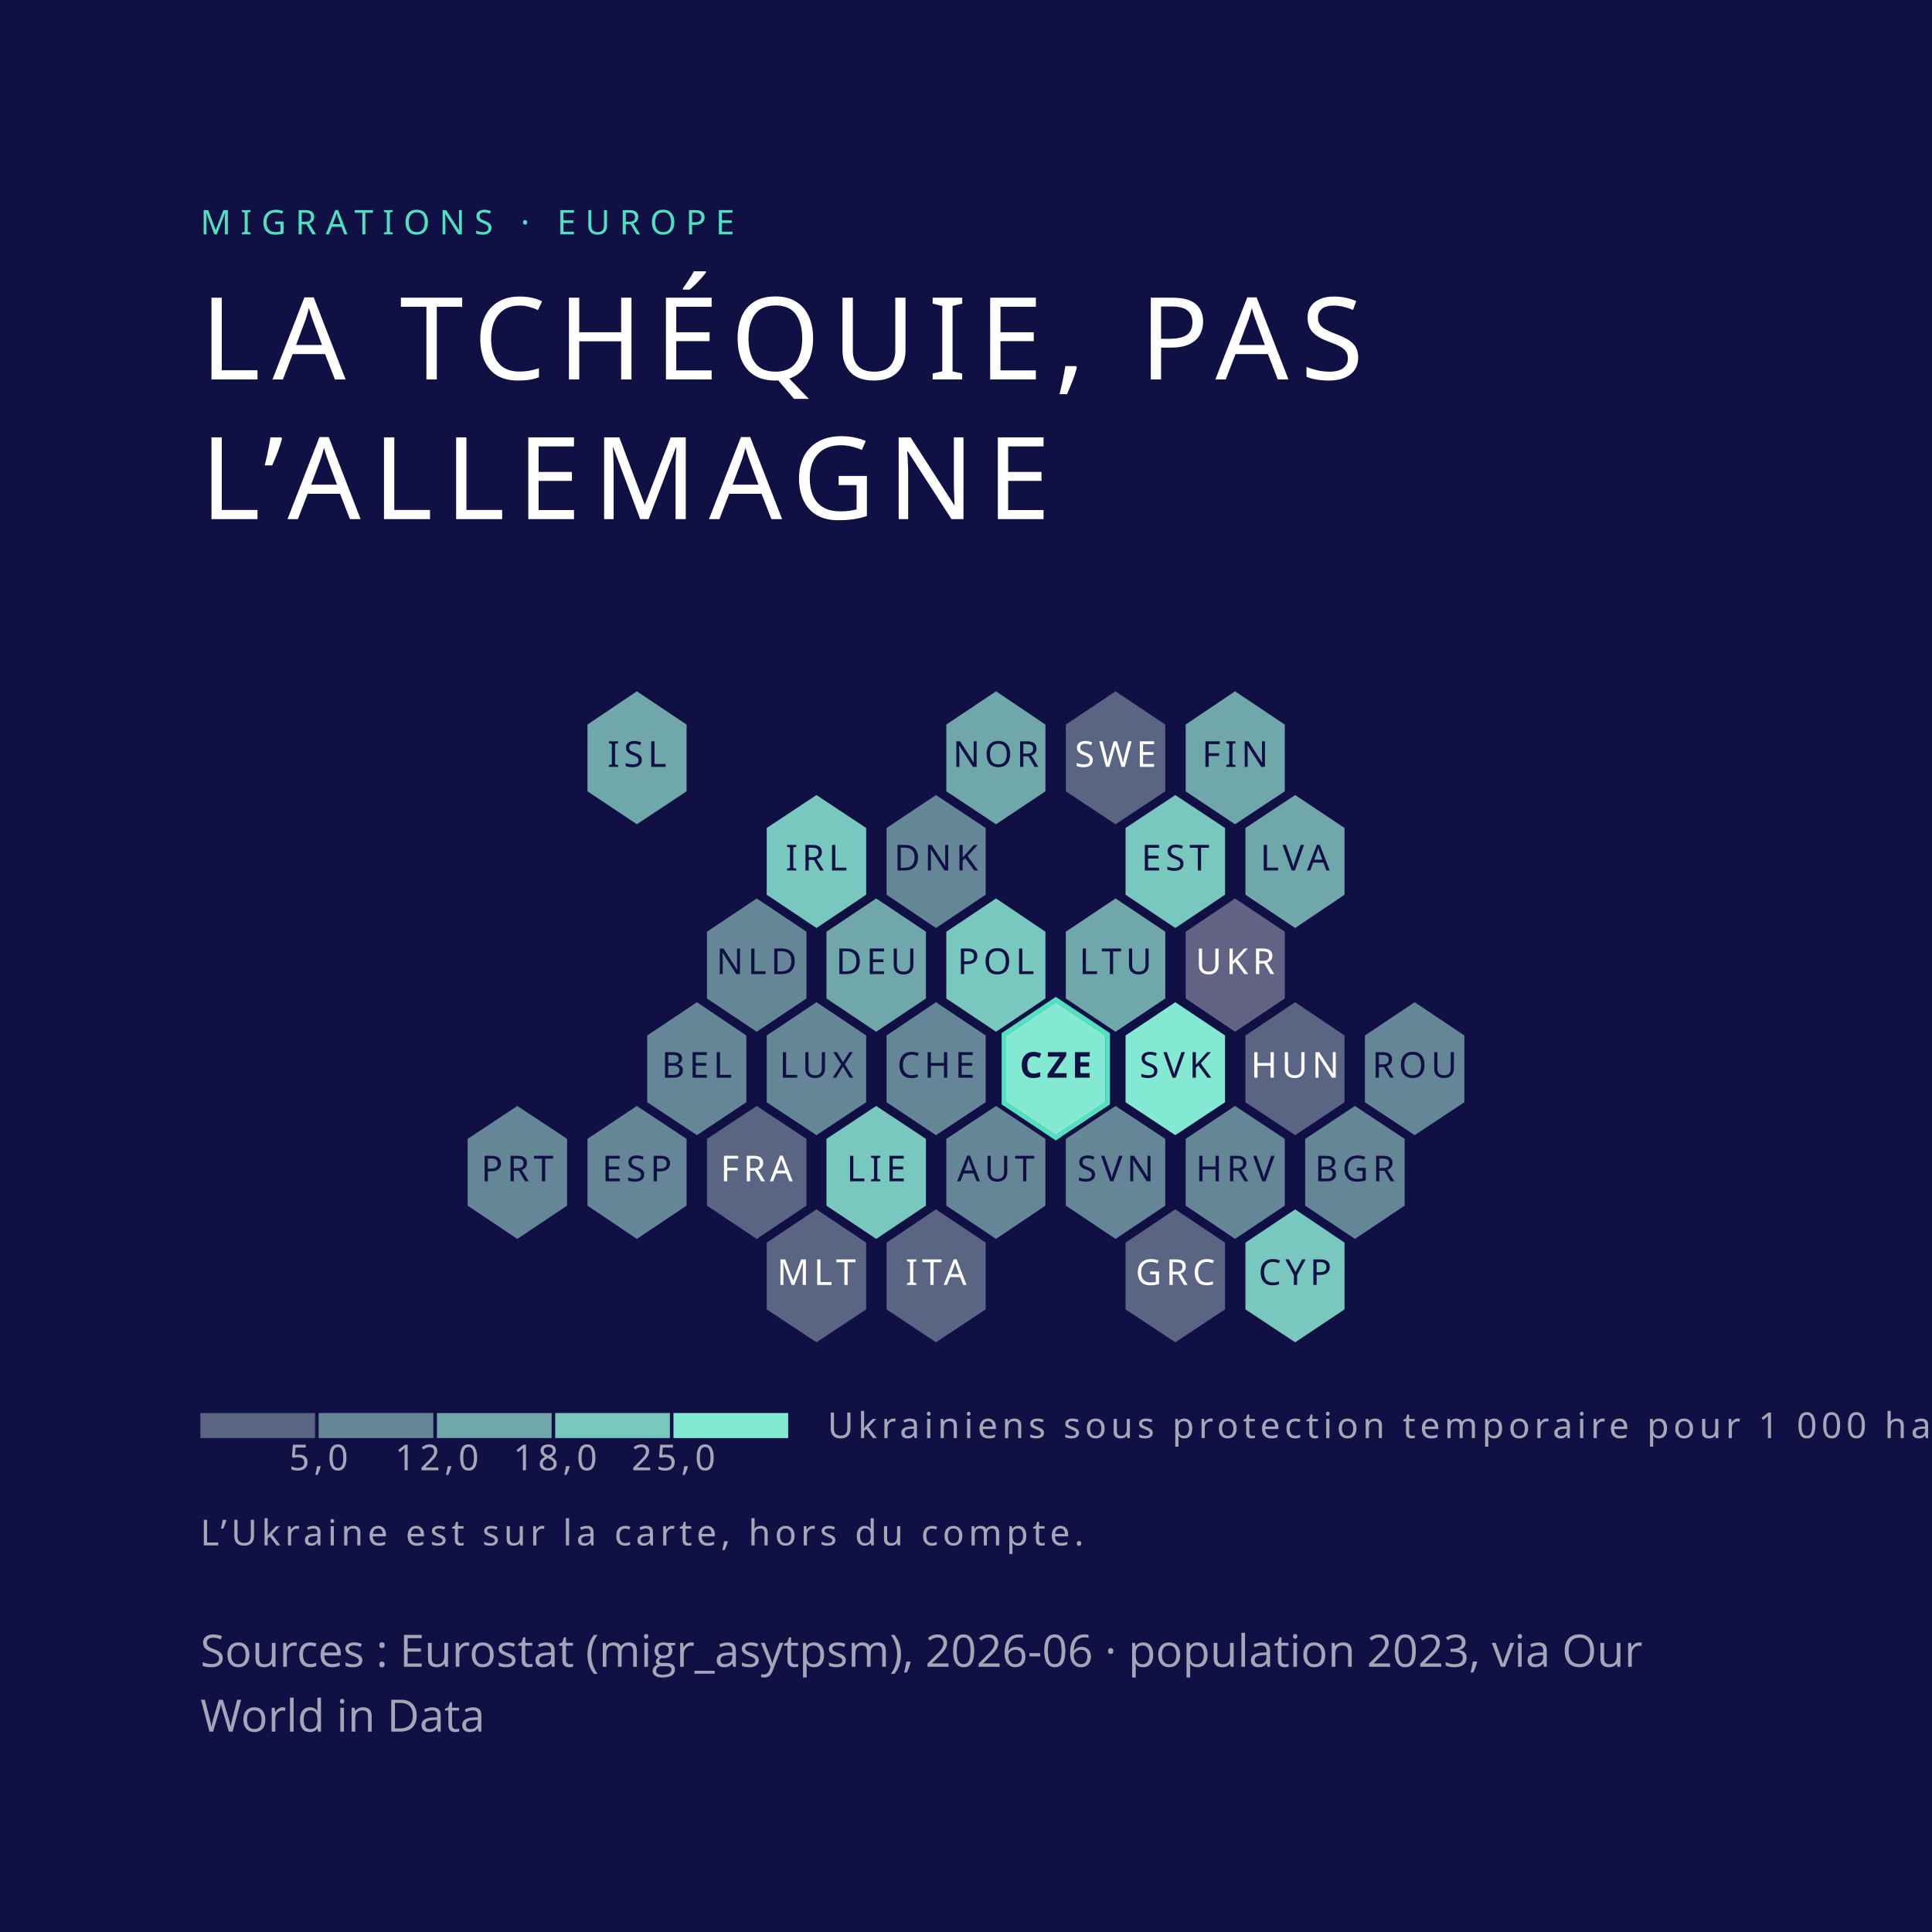
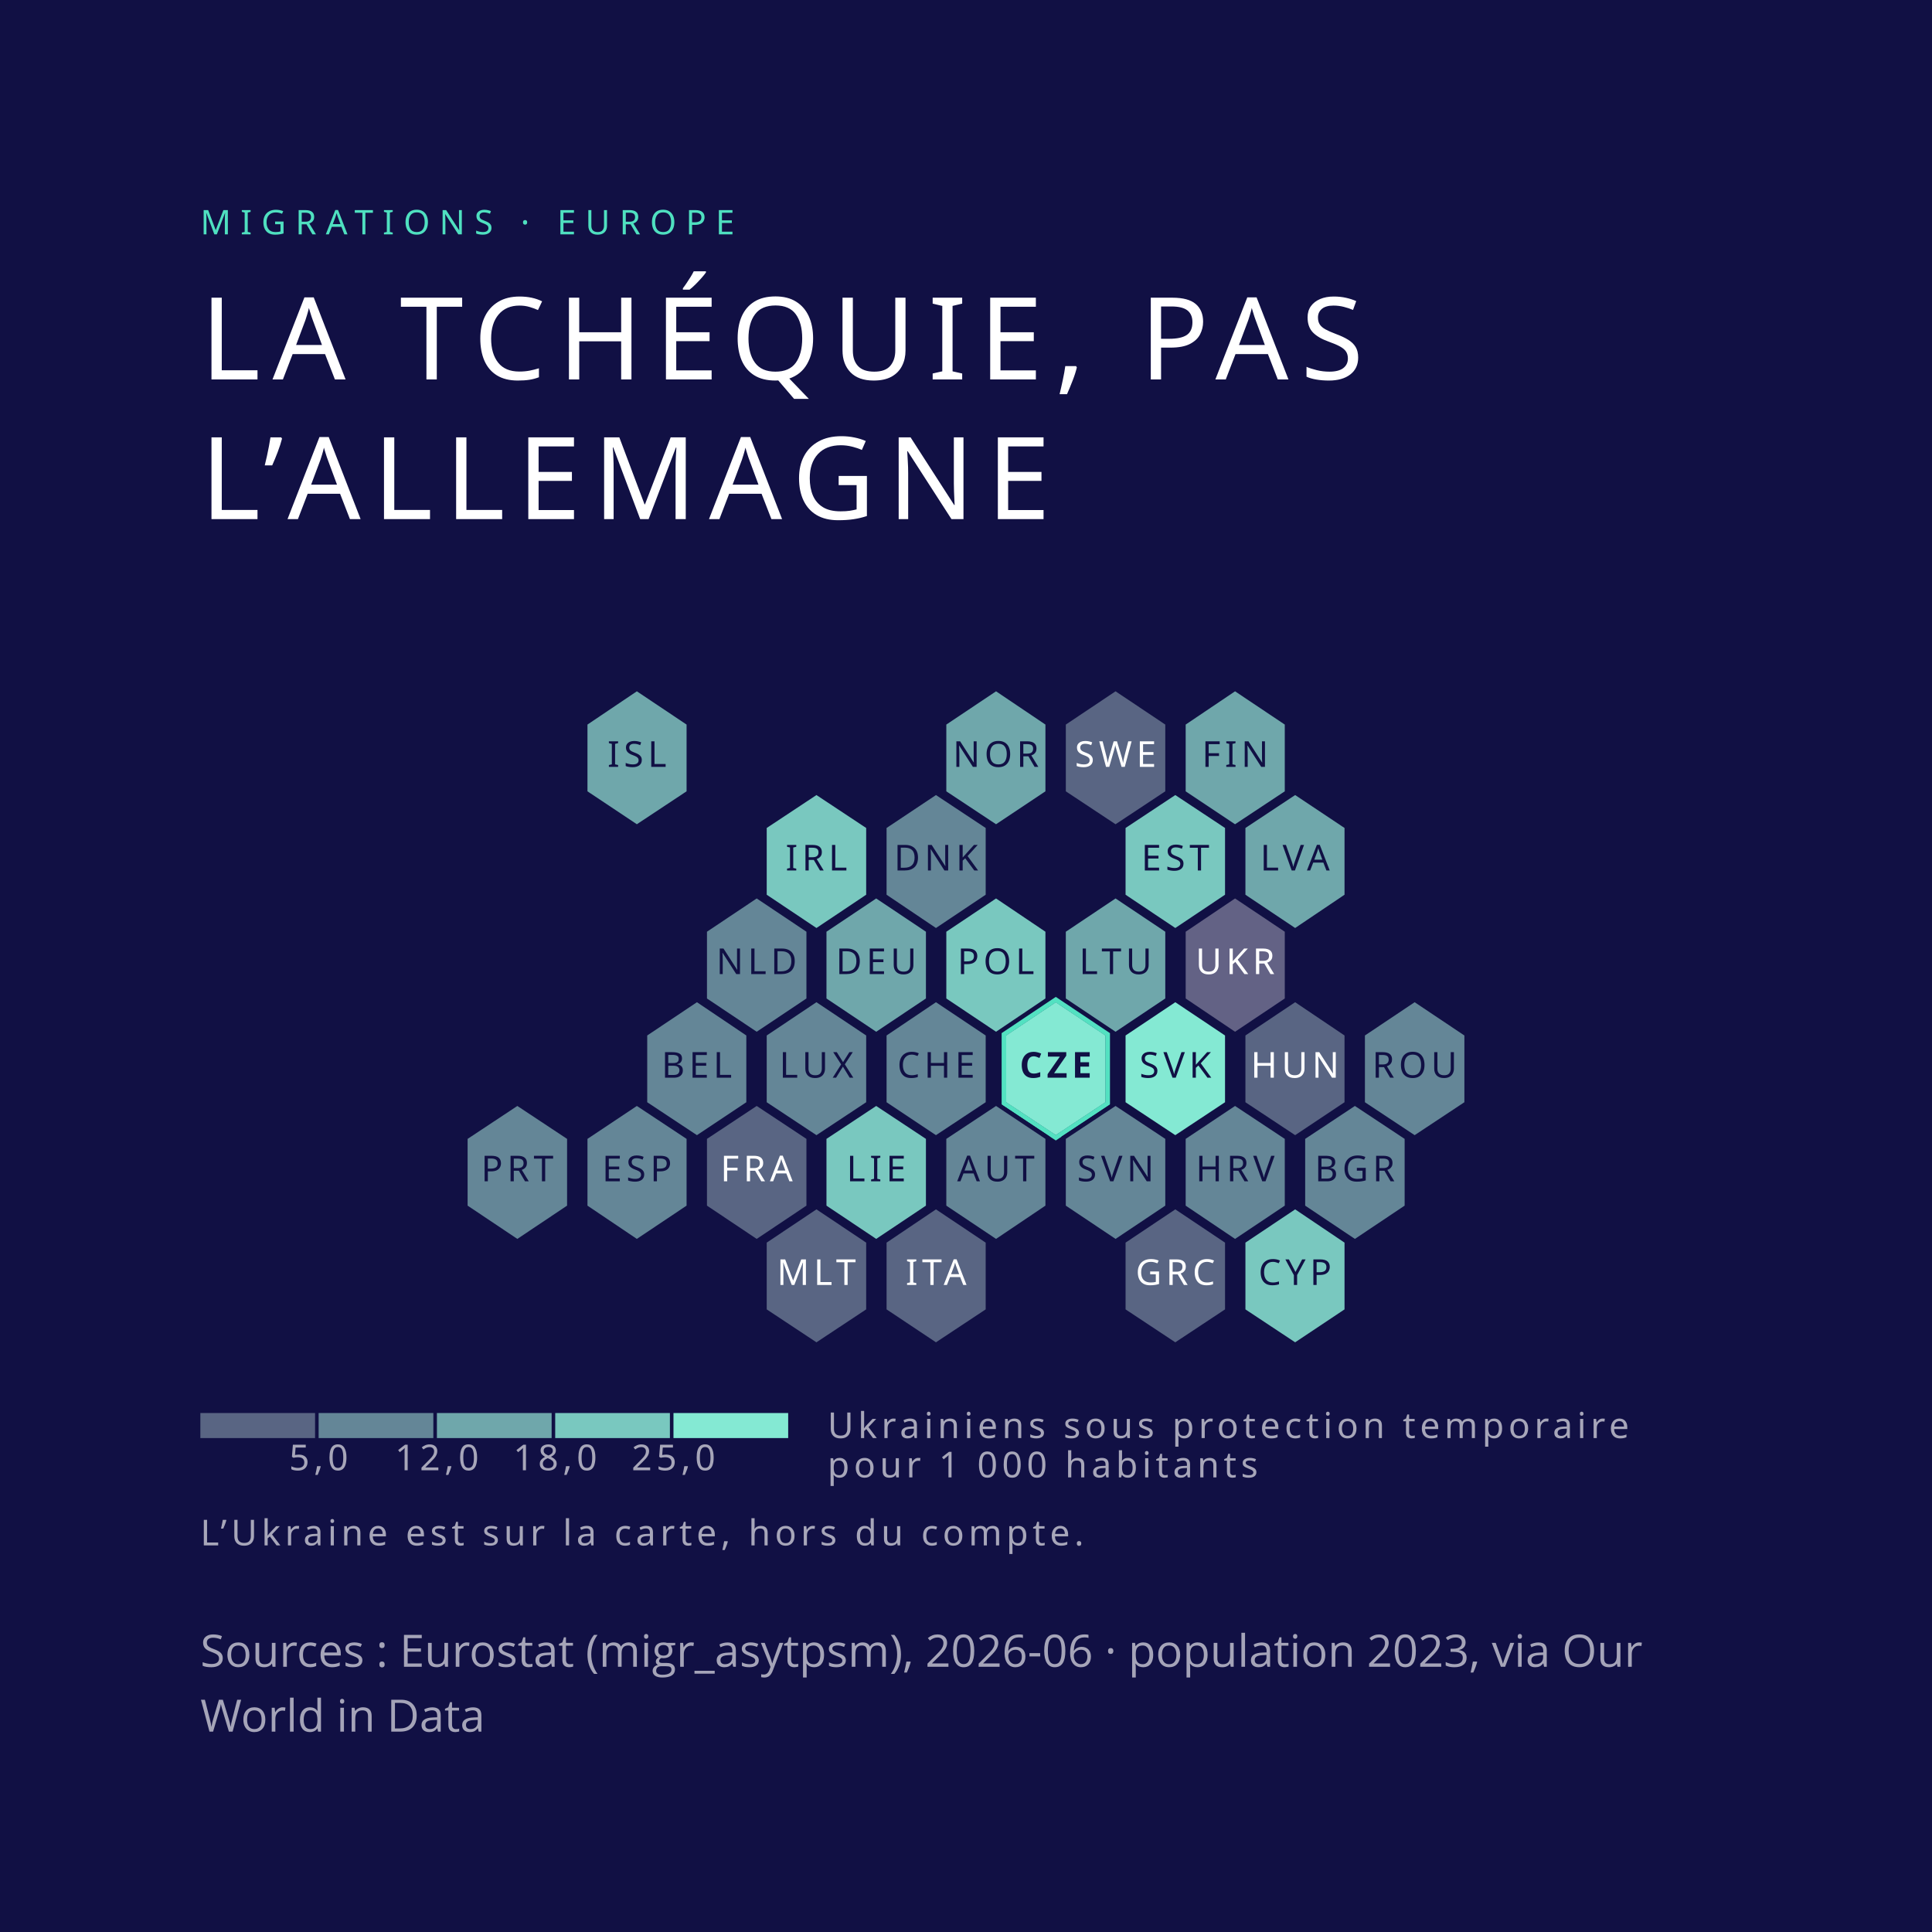
<svg xmlns="http://www.w3.org/2000/svg" width="540" height="540" viewBox="0 0 540 540" role="img" aria-label="Grille d’hexagones : un hexagone par pays européen, tous de même taille, rangés à peu près comme la carte. La teinte donne le nombre d’Ukrainiens sous protection temporaire pour 1 000 habitants en 2026-06. La Tchéquie est la plus foncée à 36,1 pour 1 000, devant la Slovaquie et la Pologne ; l’Allemagne, première en nombre absolu, n’est que 11e ici avec 14,8, et la France est la plus claire à 0,7. L’Ukraine a sa case, hors du compte.">
  <rect x="0" y="0" width="540" height="540" fill="#111044" />
  <text x="56" y="65.5" font-family="Montserrat" font-size="9.5" font-weight="500" font-style="normal" letter-spacing="2.6" fill="#4FE0C0">MIGRATIONS · EUROPE</text>
  <text x="56" y="106.05" font-family="Montserrat" font-size="32" font-weight="400" font-style="normal" letter-spacing="3.4" fill="#FFFFFF">LA TCHÉQUIE, PAS</text>
  <text x="56" y="145.089" font-family="Montserrat" font-size="32" font-weight="400" font-style="normal" letter-spacing="3.4" fill="#FFFFFF">L’ALLEMAGNE</text>
  <g>
    <path d="M 178.0 192.5 L 192.5 202.2 L 192.5 221.5 L 178.0 231.1 L 163.6 221.5 L 163.6 202.2 Z" fill="#6fa7ab" stroke="#111044" stroke-width="1.2" />
    <text x="178.038" y="214.34" text-anchor="middle" font-family="Montserrat" font-size="10" font-weight="400" font-style="normal" letter-spacing="1.2" fill="#111044">ISL</text>
  </g>
  <g>
    <path d="M 278.4 192.5 L 292.8 202.2 L 292.8 221.5 L 278.4 231.1 L 263.9 221.5 L 263.9 202.2 Z" fill="#6fa7ab" stroke="#111044" stroke-width="1.2" />
    <text x="278.36" y="214.34" text-anchor="middle" font-family="Montserrat" font-size="10" font-weight="400" font-style="normal" letter-spacing="1.2" fill="#111044">NOR</text>
  </g>
  <g>
    <path d="M 311.8 192.5 L 326.3 202.2 L 326.3 221.5 L 311.8 231.1 L 297.3 221.5 L 297.3 202.2 Z" fill="#596583" stroke="#111044" stroke-width="1.2" />
    <text x="311.801" y="214.34" text-anchor="middle" font-family="Montserrat" font-size="10" font-weight="400" font-style="normal" letter-spacing="1.2" fill="#FFFFFF">SWE</text>
  </g>
  <g>
    <path d="M 345.2 192.5 L 359.7 202.2 L 359.7 221.5 L 345.2 231.1 L 330.8 221.5 L 330.8 202.2 Z" fill="#6fa7ab" stroke="#111044" stroke-width="1.2" />
    <text x="345.242" y="214.34" text-anchor="middle" font-family="Montserrat" font-size="10" font-weight="400" font-style="normal" letter-spacing="1.2" fill="#111044">FIN</text>
  </g>
  <g>
    <path d="M 228.2 221.5 L 242.7 231.1 L 242.7 250.4 L 228.2 260.1 L 213.7 250.4 L 213.7 231.1 Z" fill="#79c8bf" stroke="#111044" stroke-width="1.2" />
    <text x="228.199" y="243.301" text-anchor="middle" font-family="Montserrat" font-size="10" font-weight="400" font-style="normal" letter-spacing="1.2" fill="#111044">IRL</text>
  </g>
  <g>
    <path d="M 261.6 221.5 L 276.1 231.1 L 276.1 250.4 L 261.6 260.1 L 247.2 250.4 L 247.2 231.1 Z" fill="#648697" stroke="#111044" stroke-width="1.2" />
    <text x="261.64" y="243.301" text-anchor="middle" font-family="Montserrat" font-size="10" font-weight="400" font-style="normal" letter-spacing="1.2" fill="#111044">DNK</text>
  </g>
  <g>
    <path d="M 328.5 221.5 L 343.0 231.1 L 343.0 250.4 L 328.5 260.1 L 314.0 250.4 L 314.0 231.1 Z" fill="#79c8bf" stroke="#111044" stroke-width="1.2" />
    <text x="328.522" y="243.301" text-anchor="middle" font-family="Montserrat" font-size="10" font-weight="400" font-style="normal" letter-spacing="1.2" fill="#111044">EST</text>
  </g>
  <g>
    <path d="M 362.0 221.5 L 376.4 231.1 L 376.4 250.4 L 362.0 260.1 L 347.5 250.4 L 347.5 231.1 Z" fill="#6fa7ab" stroke="#111044" stroke-width="1.2" />
    <text x="361.962" y="243.301" text-anchor="middle" font-family="Montserrat" font-size="10" font-weight="400" font-style="normal" letter-spacing="1.2" fill="#111044">LVA</text>
  </g>
  <g>
    <path d="M 211.5 250.4 L 226.0 260.1 L 226.0 279.4 L 211.5 289.1 L 197.0 279.4 L 197.0 260.1 Z" fill="#648697" stroke="#111044" stroke-width="1.2" />
    <text x="211.478" y="272.262" text-anchor="middle" font-family="Montserrat" font-size="10" font-weight="400" font-style="normal" letter-spacing="1.2" fill="#111044">NLD</text>
  </g>
  <g>
    <path d="M 244.9 250.4 L 259.4 260.1 L 259.4 279.4 L 244.9 289.1 L 230.4 279.4 L 230.4 260.1 Z" fill="#6fa7ab" stroke="#111044" stroke-width="1.2" />
    <text x="244.919" y="272.262" text-anchor="middle" font-family="Montserrat" font-size="10" font-weight="400" font-style="normal" letter-spacing="1.2" fill="#111044">DEU</text>
  </g>
  <g>
    <path d="M 278.4 250.4 L 292.8 260.1 L 292.8 279.4 L 278.4 289.1 L 263.9 279.4 L 263.9 260.1 Z" fill="#79c8bf" stroke="#111044" stroke-width="1.2" />
    <text x="278.36" y="272.262" text-anchor="middle" font-family="Montserrat" font-size="10" font-weight="400" font-style="normal" letter-spacing="1.2" fill="#111044">POL</text>
  </g>
  <g>
    <path d="M 311.8 250.4 L 326.3 260.1 L 326.3 279.4 L 311.8 289.1 L 297.3 279.4 L 297.3 260.1 Z" fill="#6fa7ab" stroke="#111044" stroke-width="1.2" />
    <text x="311.801" y="272.262" text-anchor="middle" font-family="Montserrat" font-size="10" font-weight="400" font-style="normal" letter-spacing="1.2" fill="#111044">LTU</text>
  </g>
  <g>
    <path d="M 345.2 250.4 L 359.7 260.1 L 359.7 279.4 L 345.2 289.1 L 330.8 279.4 L 330.8 260.1 Z" fill="#636285" stroke="#111044" stroke-width="1.2" />
    <text x="345.242" y="272.262" text-anchor="middle" font-family="Montserrat" font-size="10" font-weight="400" font-style="normal" letter-spacing="1.2" fill="#FFFFFF">UKR</text>
  </g>
  <g>
    <path d="M 194.8 279.4 L 209.2 289.1 L 209.2 308.4 L 194.8 318.0 L 180.3 308.4 L 180.3 289.1 Z" fill="#648697" stroke="#111044" stroke-width="1.2" />
    <text x="194.758" y="301.222" text-anchor="middle" font-family="Montserrat" font-size="10" font-weight="400" font-style="normal" letter-spacing="1.2" fill="#111044">BEL</text>
  </g>
  <g>
    <path d="M 228.2 279.4 L 242.7 289.1 L 242.7 308.4 L 228.2 318.0 L 213.7 308.4 L 213.7 289.1 Z" fill="#648697" stroke="#111044" stroke-width="1.2" />
    <text x="228.199" y="301.222" text-anchor="middle" font-family="Montserrat" font-size="10" font-weight="400" font-style="normal" letter-spacing="1.2" fill="#111044">LUX</text>
  </g>
  <g>
    <path d="M 261.6 279.4 L 276.1 289.1 L 276.1 308.4 L 261.6 318.0 L 247.2 308.4 L 247.2 289.1 Z" fill="#648697" stroke="#111044" stroke-width="1.2" />
    <text x="261.64" y="301.222" text-anchor="middle" font-family="Montserrat" font-size="10" font-weight="400" font-style="normal" letter-spacing="1.2" fill="#111044">CHE</text>
  </g>
  <g>
    <path d="M 295.1 279.4 L 309.6 289.1 L 309.6 308.4 L 295.1 318.0 L 280.6 308.4 L 280.6 289.1 Z" fill="#84e9d3" stroke="#111044" stroke-width="1.2" />
    <path d="M 295.1 279.4 L 309.6 289.1 L 309.6 308.4 L 295.1 318.0 L 280.6 308.4 L 280.6 289.1 Z" fill="none" stroke="#53e1c1" stroke-width="1.28" />
    <text x="295.081" y="301.222" text-anchor="middle" font-family="Montserrat" font-size="10" font-weight="700" font-style="normal" letter-spacing="1.2" fill="#111044">CZE</text>
  </g>
  <g>
    <path d="M 328.5 279.4 L 343.0 289.1 L 343.0 308.4 L 328.5 318.0 L 314.0 308.4 L 314.0 289.1 Z" fill="#84e9d3" stroke="#111044" stroke-width="1.2" />
    <text x="328.522" y="301.222" text-anchor="middle" font-family="Montserrat" font-size="10" font-weight="400" font-style="normal" letter-spacing="1.2" fill="#111044">SVK</text>
  </g>
  <g>
    <path d="M 362.0 279.4 L 376.4 289.1 L 376.4 308.4 L 362.0 318.0 L 347.5 308.4 L 347.5 289.1 Z" fill="#596583" stroke="#111044" stroke-width="1.2" />
    <text x="361.962" y="301.222" text-anchor="middle" font-family="Montserrat" font-size="10" font-weight="400" font-style="normal" letter-spacing="1.2" fill="#FFFFFF">HUN</text>
  </g>
  <g>
    <path d="M 395.4 279.4 L 409.9 289.1 L 409.9 308.4 L 395.4 318.0 L 380.9 308.4 L 380.9 289.1 Z" fill="#648697" stroke="#111044" stroke-width="1.2" />
    <text x="395.403" y="301.222" text-anchor="middle" font-family="Montserrat" font-size="10" font-weight="400" font-style="normal" letter-spacing="1.2" fill="#111044">ROU</text>
  </g>
  <g>
    <path d="M 144.6 308.4 L 159.1 318.0 L 159.1 337.3 L 144.6 347.0 L 130.1 337.3 L 130.1 318.0 Z" fill="#648697" stroke="#111044" stroke-width="1.2" />
    <text x="144.597" y="330.183" text-anchor="middle" font-family="Montserrat" font-size="10" font-weight="400" font-style="normal" letter-spacing="1.2" fill="#111044">PRT</text>
  </g>
  <g>
    <path d="M 178.0 308.4 L 192.5 318.0 L 192.5 337.3 L 178.0 347.0 L 163.6 337.3 L 163.6 318.0 Z" fill="#648697" stroke="#111044" stroke-width="1.2" />
    <text x="178.038" y="330.183" text-anchor="middle" font-family="Montserrat" font-size="10" font-weight="400" font-style="normal" letter-spacing="1.2" fill="#111044">ESP</text>
  </g>
  <g>
    <path d="M 211.5 308.4 L 226.0 318.0 L 226.0 337.3 L 211.5 347.0 L 197.0 337.3 L 197.0 318.0 Z" fill="#596583" stroke="#111044" stroke-width="1.2" />
    <text x="211.478" y="330.183" text-anchor="middle" font-family="Montserrat" font-size="10" font-weight="400" font-style="normal" letter-spacing="1.2" fill="#FFFFFF">FRA</text>
  </g>
  <g>
    <path d="M 244.9 308.4 L 259.4 318.0 L 259.4 337.3 L 244.9 347.0 L 230.4 337.3 L 230.4 318.0 Z" fill="#79c8bf" stroke="#111044" stroke-width="1.2" />
    <text x="244.919" y="330.183" text-anchor="middle" font-family="Montserrat" font-size="10" font-weight="400" font-style="normal" letter-spacing="1.2" fill="#111044">LIE</text>
  </g>
  <g>
    <path d="M 278.4 308.4 L 292.8 318.0 L 292.8 337.3 L 278.4 347.0 L 263.9 337.3 L 263.9 318.0 Z" fill="#648697" stroke="#111044" stroke-width="1.2" />
    <text x="278.36" y="330.183" text-anchor="middle" font-family="Montserrat" font-size="10" font-weight="400" font-style="normal" letter-spacing="1.2" fill="#111044">AUT</text>
  </g>
  <g>
    <path d="M 311.8 308.4 L 326.3 318.0 L 326.3 337.3 L 311.8 347.0 L 297.3 337.3 L 297.3 318.0 Z" fill="#648697" stroke="#111044" stroke-width="1.2" />
    <text x="311.801" y="330.183" text-anchor="middle" font-family="Montserrat" font-size="10" font-weight="400" font-style="normal" letter-spacing="1.2" fill="#111044">SVN</text>
  </g>
  <g>
    <path d="M 345.2 308.4 L 359.7 318.0 L 359.7 337.3 L 345.2 347.0 L 330.8 337.3 L 330.8 318.0 Z" fill="#648697" stroke="#111044" stroke-width="1.2" />
    <text x="345.242" y="330.183" text-anchor="middle" font-family="Montserrat" font-size="10" font-weight="400" font-style="normal" letter-spacing="1.2" fill="#111044">HRV</text>
  </g>
  <g>
    <path d="M 378.7 308.4 L 393.2 318.0 L 393.2 337.3 L 378.7 347.0 L 364.2 337.3 L 364.2 318.0 Z" fill="#648697" stroke="#111044" stroke-width="1.2" />
    <text x="378.683" y="330.183" text-anchor="middle" font-family="Montserrat" font-size="10" font-weight="400" font-style="normal" letter-spacing="1.2" fill="#111044">BGR</text>
  </g>
  <g>
    <path d="M 228.2 337.3 L 242.7 347.0 L 242.7 366.3 L 228.2 375.9 L 213.7 366.3 L 213.7 347.0 Z" fill="#596583" stroke="#111044" stroke-width="1.2" />
    <text x="228.199" y="359.144" text-anchor="middle" font-family="Montserrat" font-size="10" font-weight="400" font-style="normal" letter-spacing="1.2" fill="#FFFFFF">MLT</text>
  </g>
  <g>
    <path d="M 261.6 337.3 L 276.1 347.0 L 276.1 366.3 L 261.6 375.9 L 247.2 366.3 L 247.2 347.0 Z" fill="#596583" stroke="#111044" stroke-width="1.2" />
    <text x="261.64" y="359.144" text-anchor="middle" font-family="Montserrat" font-size="10" font-weight="400" font-style="normal" letter-spacing="1.2" fill="#FFFFFF">ITA</text>
  </g>
  <g>
    <path d="M 328.5 337.3 L 343.0 347.0 L 343.0 366.3 L 328.5 375.9 L 314.0 366.3 L 314.0 347.0 Z" fill="#596583" stroke="#111044" stroke-width="1.2" />
    <text x="328.522" y="359.144" text-anchor="middle" font-family="Montserrat" font-size="10" font-weight="400" font-style="normal" letter-spacing="1.2" fill="#FFFFFF">GRC</text>
  </g>
  <g>
    <path d="M 362.0 337.3 L 376.4 347.0 L 376.4 366.3 L 362.0 375.9 L 347.5 366.3 L 347.5 347.0 Z" fill="#79c8bf" stroke="#111044" stroke-width="1.2" />
    <text x="361.962" y="359.144" text-anchor="middle" font-family="Montserrat" font-size="10" font-weight="400" font-style="normal" letter-spacing="1.2" fill="#111044">CYP</text>
  </g>
  <g>
    <g>
      <rect x="56" y="394.946" width="32.06" height="7" fill="#596583" />
    </g>
    <g>
      <rect x="89.06" y="394.946" width="32.06" height="7" fill="#648697" />
      <text x="89.06" y="410.946" text-anchor="middle" font-family="Montserrat" font-size="10" font-weight="400" font-style="normal" letter-spacing="1.2" fill="#a7a6b9">5,0</text>
    </g>
    <g>
      <rect x="122.12" y="394.946" width="32.06" height="7" fill="#6fa7ab" />
      <text x="122.12" y="410.946" text-anchor="middle" font-family="Montserrat" font-size="10" font-weight="400" font-style="normal" letter-spacing="1.2" fill="#a7a6b9">12,0</text>
    </g>
    <g>
      <rect x="155.18" y="394.946" width="32.06" height="7" fill="#79c8bf" />
      <text x="155.18" y="410.946" text-anchor="middle" font-family="Montserrat" font-size="10" font-weight="400" font-style="normal" letter-spacing="1.2" fill="#a7a6b9">18,0</text>
    </g>
    <g>
      <rect x="188.24" y="394.946" width="32.06" height="7" fill="#84e9d3" />
      <text x="188.24" y="410.946" text-anchor="middle" font-family="Montserrat" font-size="10" font-weight="400" font-style="normal" letter-spacing="1.2" fill="#a7a6b9">25,0</text>
    </g>
-     <text x="231.3" y="401.946" font-family="Montserrat" font-size="10" font-weight="400" font-style="normal" letter-spacing="1.2" fill="#a7a6b9">Ukrainiens sous protection temporaire pour 1 000 habitants</text>
+     <text x="231.3" y="401.946" font-family="Montserrat" font-size="10" font-weight="400" font-style="normal" letter-spacing="1.2" fill="#a7a6b9">Ukrainiens sous protection temporaire</text>
+     <text x="231.3" y="412.936" font-family="Montserrat" font-size="10" font-weight="400" font-style="normal" letter-spacing="1.2" fill="#a7a6b9">pour 1 000 habitants</text>
  </g>
  <text x="56" y="431.936" font-family="Montserrat" font-size="10" font-weight="400" font-style="normal" letter-spacing="1.2" fill="#a7a6b9">L’Ukraine est sur la carte, hors du compte.</text>
  <text x="56" y="465.874" font-family="Open Sans" font-size="12.5" font-weight="400" font-style="normal" letter-spacing="0" fill="#a5a4b8">Sources : Eurostat (migr_asytpsm), 2026-06 · population 2023, via Our</text>
  <text x="56" y="484" font-family="Open Sans" font-size="12.5" font-weight="400" font-style="normal" letter-spacing="0" fill="#a5a4b8">World in Data</text>
</svg>
